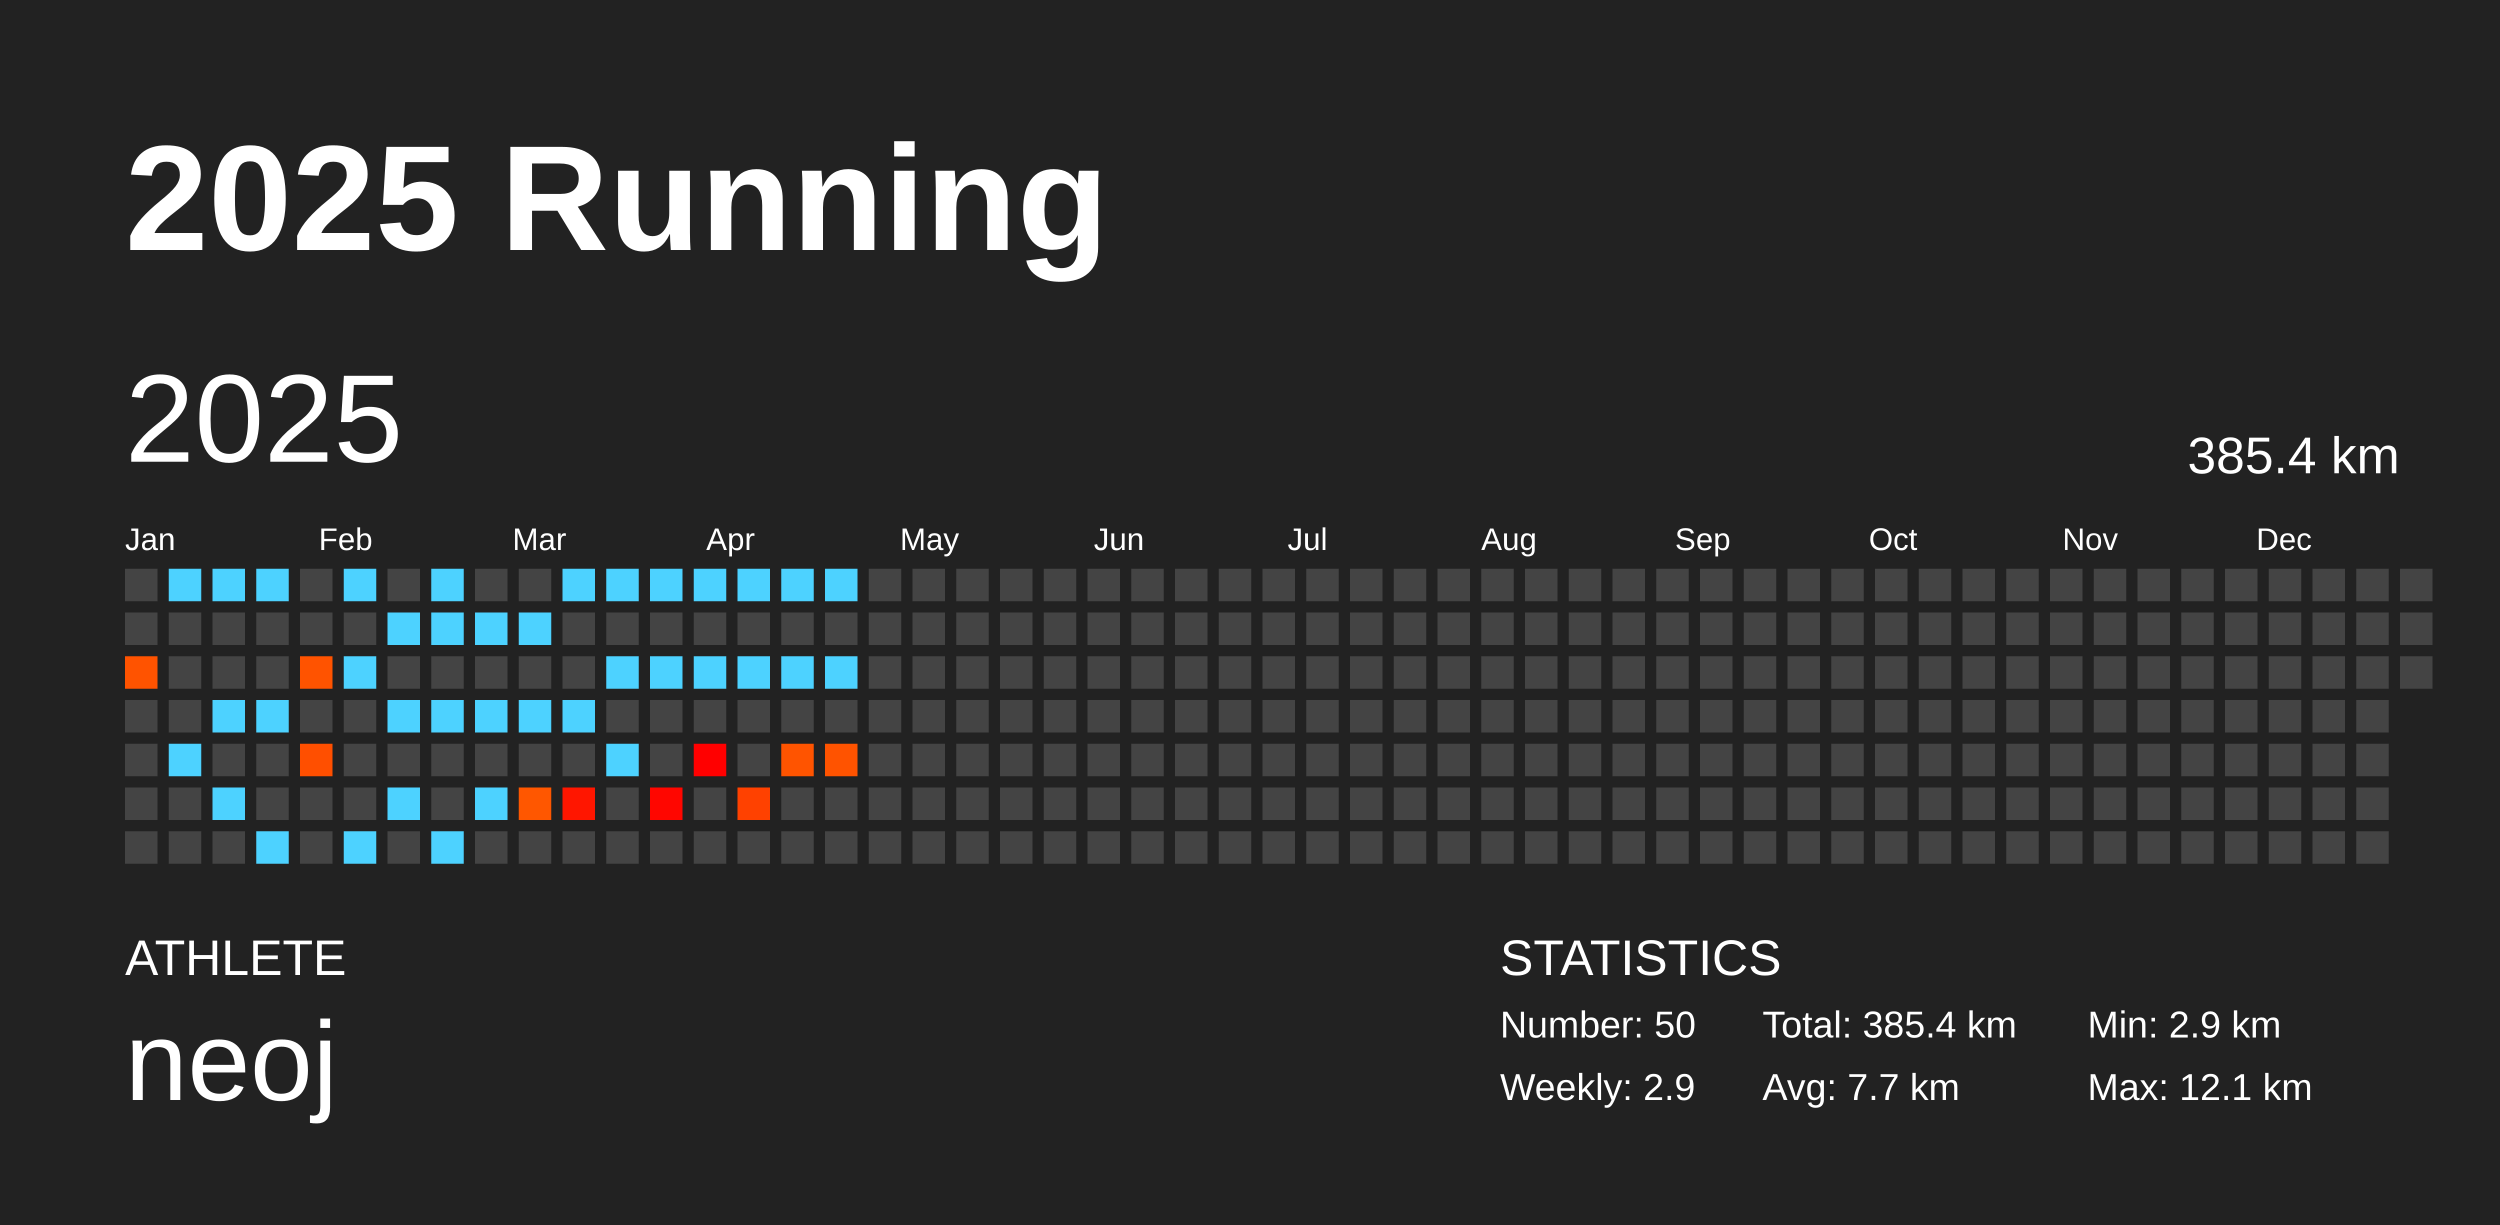
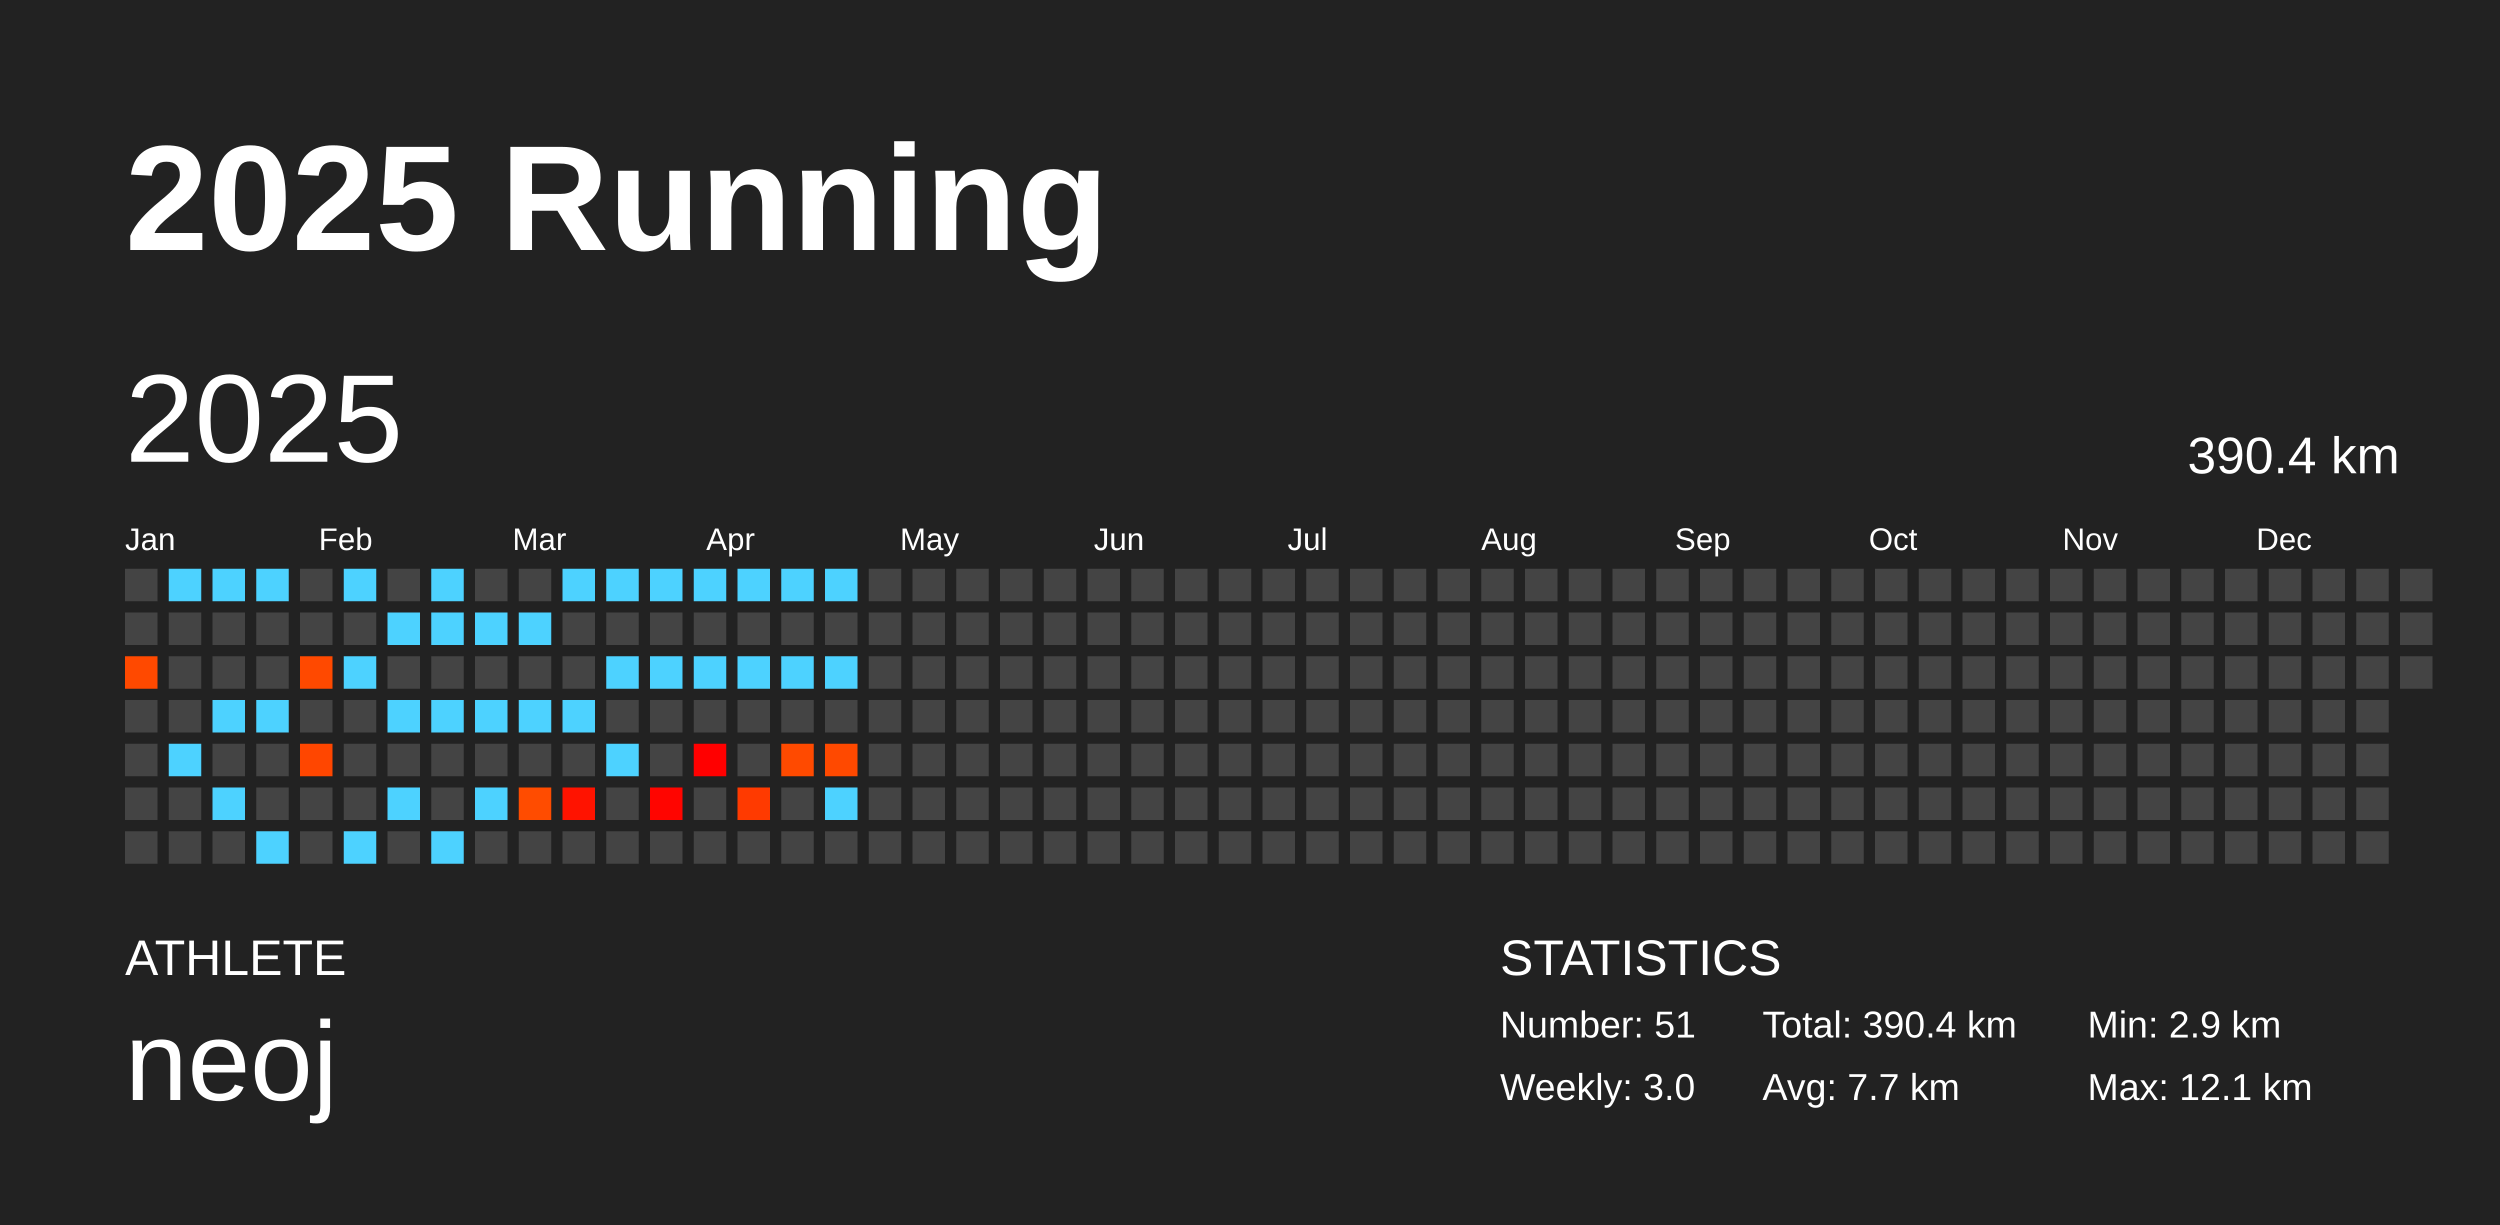
<svg xmlns="http://www.w3.org/2000/svg" baseProfile="full" height="98mm" version="1.1" viewBox="0,0,200,98" width="200mm">
  <defs />
  <rect fill="#222222" height="98" width="200" x="0" y="0" />
  <text fill="#FFFFFF" style="font-size:12px; font-family:Arial; font-weight:bold;" x="10" y="20">2025 Running</text>
  <text fill="#FFFFFF" style="font-size:4px; font-family:Arial" x="10" y="78">ATHLETE</text>
  <text fill="#FFFFFF" style="font-size:9px; font-family:Arial" x="10" y="88">neoj</text>
  <text fill="#FFFFFF" style="font-size:4px; font-family:Arial" x="120" y="78">STATISTICS</text>
-   <text fill="#FFFFFF" style="font-size:3px; font-family:Arial" x="120" y="83">Number: 50</text>
-   <text fill="#FFFFFF" style="font-size:3px; font-family:Arial" x="120" y="88">Weekly: 2.9</text>
-   <text fill="#FFFFFF" style="font-size:3px; font-family:Arial" x="141" y="83">Total: 385.4 km</text>
+   <text fill="#FFFFFF" style="font-size:3px; font-family:Arial" x="120" y="83">Number: 51</text>
+   <text fill="#FFFFFF" style="font-size:3px; font-family:Arial" x="120" y="88">Weekly: 3.0</text>
+   <text fill="#FFFFFF" style="font-size:3px; font-family:Arial" x="141" y="83">Total: 390.4 km</text>
  <text fill="#FFFFFF" style="font-size:3px; font-family:Arial" x="141" y="88">Avg: 7.7 km</text>
  <text fill="#FFFFFF" style="font-size:3px; font-family:Arial" x="167" y="83">Min: 2.9 km</text>
  <text fill="#FFFFFF" style="font-size:3px; font-family:Arial" x="167" y="88">Max: 12.1 km</text>
  <text dominant-baseline="hanging" fill="#FFFFFF" style="font-size:10.0px; font-family:Arial;" x="10" y="30">2025</text>
-   <text dominant-baseline="hanging" fill="#FFFFFF" style="font-size:4.125px; font-family:Arial;" x="175" y="35">385.4 km</text>
+   <text dominant-baseline="hanging" fill="#FFFFFF" style="font-size:4.125px; font-family:Arial;" x="175" y="35">390.4 km</text>
  <text fill="#FFFFFF" style="font-size:2.5px; font-family:Arial" x="10.0" y="44">Jan</text>
  <text fill="#FFFFFF" style="font-size:2.5px; font-family:Arial" x="25.5" y="44">Feb</text>
  <text fill="#FFFFFF" style="font-size:2.5px; font-family:Arial" x="41.0" y="44">Mar</text>
  <text fill="#FFFFFF" style="font-size:2.5px; font-family:Arial" x="56.5" y="44">Apr</text>
  <text fill="#FFFFFF" style="font-size:2.5px; font-family:Arial" x="72.0" y="44">May</text>
  <text fill="#FFFFFF" style="font-size:2.5px; font-family:Arial" x="87.5" y="44">Jun</text>
  <text fill="#FFFFFF" style="font-size:2.5px; font-family:Arial" x="103.0" y="44">Jul</text>
  <text fill="#FFFFFF" style="font-size:2.5px; font-family:Arial" x="118.5" y="44">Aug</text>
  <text fill="#FFFFFF" style="font-size:2.5px; font-family:Arial" x="134.0" y="44">Sep</text>
  <text fill="#FFFFFF" style="font-size:2.5px; font-family:Arial" x="149.5" y="44">Oct</text>
  <text fill="#FFFFFF" style="font-size:2.5px; font-family:Arial" x="165.0" y="44">Nov</text>
  <text fill="#FFFFFF" style="font-size:2.5px; font-family:Arial" x="180.5" y="44">Dec</text>
  <rect fill="#444444" height="2.6" width="2.6" x="10.0" y="45.5" />
  <rect fill="#444444" height="2.6" width="2.6" x="10.0" y="49.0" />
-   <rect fill="#ff5300" height="2.6" width="2.6" x="10.0" y="52.5" />
+   <rect fill="#ff4900" height="2.6" width="2.6" x="10.0" y="52.5" />
  <rect fill="#444444" height="2.6" width="2.6" x="10.0" y="56.0" />
  <rect fill="#444444" height="2.6" width="2.6" x="10.0" y="59.5" />
  <rect fill="#444444" height="2.6" width="2.6" x="10.0" y="63.0" />
  <rect fill="#444444" height="2.6" width="2.6" x="10.0" y="66.5" />
  <rect fill="#4dd2ff" height="2.6" width="2.6" x="13.5" y="45.5" />
  <rect fill="#444444" height="2.6" width="2.6" x="13.5" y="49.0" />
  <rect fill="#444444" height="2.6" width="2.6" x="13.5" y="52.5" />
  <rect fill="#444444" height="2.6" width="2.6" x="13.5" y="56.0" />
  <rect fill="#4dd2ff" height="2.6" width="2.6" x="13.5" y="59.5" />
  <rect fill="#444444" height="2.6" width="2.6" x="13.5" y="63.0" />
  <rect fill="#444444" height="2.6" width="2.6" x="13.5" y="66.5" />
  <rect fill="#4dd2ff" height="2.6" width="2.6" x="17.0" y="45.5" />
  <rect fill="#444444" height="2.6" width="2.6" x="17.0" y="49.0" />
  <rect fill="#444444" height="2.6" width="2.6" x="17.0" y="52.5" />
  <rect fill="#4dd2ff" height="2.6" width="2.6" x="17.0" y="56.0" />
  <rect fill="#444444" height="2.6" width="2.6" x="17.0" y="59.5" />
  <rect fill="#4dd2ff" height="2.6" width="2.6" x="17.0" y="63.0" />
  <rect fill="#444444" height="2.6" width="2.6" x="17.0" y="66.5" />
  <rect fill="#4dd2ff" height="2.6" width="2.6" x="20.5" y="45.5" />
  <rect fill="#444444" height="2.6" width="2.6" x="20.5" y="49.0" />
  <rect fill="#444444" height="2.6" width="2.6" x="20.5" y="52.5" />
  <rect fill="#4dd2ff" height="2.6" width="2.6" x="20.5" y="56.0" />
  <rect fill="#444444" height="2.6" width="2.6" x="20.5" y="59.5" />
  <rect fill="#444444" height="2.6" width="2.6" x="20.5" y="63.0" />
  <rect fill="#4dd2ff" height="2.6" width="2.6" x="20.5" y="66.5" />
  <rect fill="#444444" height="2.6" width="2.6" x="24.0" y="45.5" />
  <rect fill="#444444" height="2.6" width="2.6" x="24.0" y="49.0" />
-   <rect fill="#ff5300" height="2.6" width="2.6" x="24.0" y="52.5" />
+   <rect fill="#ff4900" height="2.6" width="2.6" x="24.0" y="52.5" />
  <rect fill="#444444" height="2.6" width="2.6" x="24.0" y="56.0" />
-   <rect fill="#ff4f00" height="2.6" width="2.6" x="24.0" y="59.5" />
+   <rect fill="#ff4600" height="2.6" width="2.6" x="24.0" y="59.5" />
  <rect fill="#444444" height="2.6" width="2.6" x="24.0" y="63.0" />
  <rect fill="#444444" height="2.6" width="2.6" x="24.0" y="66.5" />
  <rect fill="#4dd2ff" height="2.6" width="2.6" x="27.5" y="45.5" />
  <rect fill="#444444" height="2.6" width="2.6" x="27.5" y="49.0" />
  <rect fill="#4dd2ff" height="2.6" width="2.6" x="27.5" y="52.5" />
  <rect fill="#444444" height="2.6" width="2.6" x="27.5" y="56.0" />
  <rect fill="#444444" height="2.6" width="2.6" x="27.5" y="59.5" />
  <rect fill="#444444" height="2.6" width="2.6" x="27.5" y="63.0" />
  <rect fill="#4dd2ff" height="2.6" width="2.6" x="27.5" y="66.5" />
  <rect fill="#444444" height="2.6" width="2.6" x="31.0" y="45.5" />
  <rect fill="#4dd2ff" height="2.6" width="2.6" x="31.0" y="49.0" />
  <rect fill="#444444" height="2.6" width="2.6" x="31.0" y="52.5" />
  <rect fill="#4dd2ff" height="2.6" width="2.6" x="31.0" y="56.0" />
  <rect fill="#444444" height="2.6" width="2.6" x="31.0" y="59.5" />
  <rect fill="#4dd2ff" height="2.6" width="2.6" x="31.0" y="63.0" />
  <rect fill="#444444" height="2.6" width="2.6" x="31.0" y="66.5" />
  <rect fill="#4dd2ff" height="2.6" width="2.6" x="34.5" y="45.5" />
  <rect fill="#4dd2ff" height="2.6" width="2.6" x="34.5" y="49.0" />
  <rect fill="#444444" height="2.6" width="2.6" x="34.5" y="52.5" />
  <rect fill="#4dd2ff" height="2.6" width="2.6" x="34.5" y="56.0" />
  <rect fill="#444444" height="2.6" width="2.6" x="34.5" y="59.5" />
  <rect fill="#444444" height="2.6" width="2.6" x="34.5" y="63.0" />
  <rect fill="#4dd2ff" height="2.6" width="2.6" x="34.5" y="66.5" />
  <rect fill="#444444" height="2.6" width="2.6" x="38.0" y="45.5" />
  <rect fill="#4dd2ff" height="2.6" width="2.6" x="38.0" y="49.0" />
  <rect fill="#444444" height="2.6" width="2.6" x="38.0" y="52.5" />
  <rect fill="#4dd2ff" height="2.6" width="2.6" x="38.0" y="56.0" />
  <rect fill="#444444" height="2.6" width="2.6" x="38.0" y="59.5" />
  <rect fill="#4dd2ff" height="2.6" width="2.6" x="38.0" y="63.0" />
  <rect fill="#444444" height="2.6" width="2.6" x="38.0" y="66.5" />
  <rect fill="#444444" height="2.6" width="2.6" x="41.5" y="45.5" />
  <rect fill="#4dd2ff" height="2.6" width="2.6" x="41.5" y="49.0" />
  <rect fill="#444444" height="2.6" width="2.6" x="41.5" y="52.5" />
  <rect fill="#4dd2ff" height="2.6" width="2.6" x="41.5" y="56.0" />
  <rect fill="#444444" height="2.6" width="2.6" x="41.5" y="59.5" />
-   <rect fill="#ff5700" height="2.6" width="2.6" x="41.5" y="63.0" />
+   <rect fill="#ff4c00" height="2.6" width="2.6" x="41.5" y="63.0" />
  <rect fill="#444444" height="2.6" width="2.6" x="41.5" y="66.5" />
  <rect fill="#4dd2ff" height="2.6" width="2.6" x="45.0" y="45.5" />
  <rect fill="#444444" height="2.6" width="2.6" x="45.0" y="49.0" />
  <rect fill="#444444" height="2.6" width="2.6" x="45.0" y="52.5" />
  <rect fill="#4dd2ff" height="2.6" width="2.6" x="45.0" y="56.0" />
  <rect fill="#444444" height="2.6" width="2.6" x="45.0" y="59.5" />
-   <rect fill="#ff1600" height="2.6" width="2.6" x="45.0" y="63.0" />
+   <rect fill="#ff1300" height="2.6" width="2.6" x="45.0" y="63.0" />
  <rect fill="#444444" height="2.6" width="2.6" x="45.0" y="66.5" />
  <rect fill="#4dd2ff" height="2.6" width="2.6" x="48.5" y="45.5" />
  <rect fill="#444444" height="2.6" width="2.6" x="48.5" y="49.0" />
  <rect fill="#4dd2ff" height="2.6" width="2.6" x="48.5" y="52.5" />
  <rect fill="#444444" height="2.6" width="2.6" x="48.5" y="56.0" />
  <rect fill="#4dd2ff" height="2.6" width="2.6" x="48.5" y="59.5" />
  <rect fill="#444444" height="2.6" width="2.6" x="48.5" y="63.0" />
  <rect fill="#444444" height="2.6" width="2.6" x="48.5" y="66.5" />
  <rect fill="#4dd2ff" height="2.6" width="2.6" x="52.0" y="45.5" />
  <rect fill="#444444" height="2.6" width="2.6" x="52.0" y="49.0" />
  <rect fill="#4dd2ff" height="2.6" width="2.6" x="52.0" y="52.5" />
  <rect fill="#444444" height="2.6" width="2.6" x="52.0" y="56.0" />
  <rect fill="#444444" height="2.6" width="2.6" x="52.0" y="59.5" />
-   <rect fill="#ff0600" height="2.6" width="2.6" x="52.0" y="63.0" />
+   <rect fill="#ff0500" height="2.6" width="2.6" x="52.0" y="63.0" />
  <rect fill="#444444" height="2.6" width="2.6" x="52.0" y="66.5" />
  <rect fill="#4dd2ff" height="2.6" width="2.6" x="55.5" y="45.5" />
  <rect fill="#444444" height="2.6" width="2.6" x="55.5" y="49.0" />
  <rect fill="#4dd2ff" height="2.6" width="2.6" x="55.5" y="52.5" />
  <rect fill="#444444" height="2.6" width="2.6" x="55.5" y="56.0" />
  <rect fill="#ff0000" height="2.6" width="2.6" x="55.5" y="59.5" />
  <rect fill="#444444" height="2.6" width="2.6" x="55.5" y="63.0" />
  <rect fill="#444444" height="2.6" width="2.6" x="55.5" y="66.5" />
  <rect fill="#4dd2ff" height="2.6" width="2.6" x="59.0" y="45.5" />
  <rect fill="#444444" height="2.6" width="2.6" x="59.0" y="49.0" />
  <rect fill="#4dd2ff" height="2.6" width="2.6" x="59.0" y="52.5" />
  <rect fill="#444444" height="2.6" width="2.6" x="59.0" y="56.0" />
  <rect fill="#444444" height="2.6" width="2.6" x="59.0" y="59.5" />
-   <rect fill="#ff4100" height="2.6" width="2.6" x="59.0" y="63.0" />
+   <rect fill="#ff3a00" height="2.6" width="2.6" x="59.0" y="63.0" />
  <rect fill="#444444" height="2.6" width="2.6" x="59.0" y="66.5" />
  <rect fill="#4dd2ff" height="2.6" width="2.6" x="62.5" y="45.5" />
  <rect fill="#444444" height="2.6" width="2.6" x="62.5" y="49.0" />
  <rect fill="#4dd2ff" height="2.6" width="2.6" x="62.5" y="52.5" />
  <rect fill="#444444" height="2.6" width="2.6" x="62.5" y="56.0" />
-   <rect fill="#ff5400" height="2.6" width="2.6" x="62.5" y="59.5" />
+   <rect fill="#ff4a00" height="2.6" width="2.6" x="62.5" y="59.5" />
  <rect fill="#444444" height="2.6" width="2.6" x="62.5" y="63.0" />
  <rect fill="#444444" height="2.6" width="2.6" x="62.5" y="66.5" />
  <rect fill="#4dd2ff" height="2.6" width="2.6" x="66.0" y="45.5" />
  <rect fill="#444444" height="2.6" width="2.6" x="66.0" y="49.0" />
  <rect fill="#4dd2ff" height="2.6" width="2.6" x="66.0" y="52.5" />
  <rect fill="#444444" height="2.6" width="2.6" x="66.0" y="56.0" />
-   <rect fill="#ff5300" height="2.6" width="2.6" x="66.0" y="59.5" />
-   <rect fill="#444444" height="2.6" width="2.6" x="66.0" y="63.0" />
+   <rect fill="#ff4900" height="2.6" width="2.6" x="66.0" y="59.5" />
+   <rect fill="#4dd2ff" height="2.6" width="2.6" x="66.0" y="63.0" />
  <rect fill="#444444" height="2.6" width="2.6" x="66.0" y="66.5" />
  <rect fill="#444444" height="2.6" width="2.6" x="69.5" y="45.5" />
  <rect fill="#444444" height="2.6" width="2.6" x="69.5" y="49.0" />
  <rect fill="#444444" height="2.6" width="2.6" x="69.5" y="52.5" />
  <rect fill="#444444" height="2.6" width="2.6" x="69.5" y="56.0" />
  <rect fill="#444444" height="2.6" width="2.6" x="69.5" y="59.5" />
  <rect fill="#444444" height="2.6" width="2.6" x="69.5" y="63.0" />
  <rect fill="#444444" height="2.6" width="2.6" x="69.5" y="66.5" />
  <rect fill="#444444" height="2.6" width="2.6" x="73.0" y="45.5" />
  <rect fill="#444444" height="2.6" width="2.6" x="73.0" y="49.0" />
  <rect fill="#444444" height="2.6" width="2.6" x="73.0" y="52.5" />
  <rect fill="#444444" height="2.6" width="2.6" x="73.0" y="56.0" />
  <rect fill="#444444" height="2.6" width="2.6" x="73.0" y="59.5" />
  <rect fill="#444444" height="2.6" width="2.6" x="73.0" y="63.0" />
  <rect fill="#444444" height="2.6" width="2.6" x="73.0" y="66.5" />
  <rect fill="#444444" height="2.6" width="2.6" x="76.5" y="45.5" />
  <rect fill="#444444" height="2.6" width="2.6" x="76.5" y="49.0" />
  <rect fill="#444444" height="2.6" width="2.6" x="76.5" y="52.5" />
  <rect fill="#444444" height="2.6" width="2.6" x="76.5" y="56.0" />
  <rect fill="#444444" height="2.6" width="2.6" x="76.5" y="59.5" />
  <rect fill="#444444" height="2.6" width="2.6" x="76.5" y="63.0" />
  <rect fill="#444444" height="2.6" width="2.6" x="76.5" y="66.5" />
  <rect fill="#444444" height="2.6" width="2.6" x="80.0" y="45.5" />
  <rect fill="#444444" height="2.6" width="2.6" x="80.0" y="49.0" />
  <rect fill="#444444" height="2.6" width="2.6" x="80.0" y="52.5" />
  <rect fill="#444444" height="2.6" width="2.6" x="80.0" y="56.0" />
  <rect fill="#444444" height="2.6" width="2.6" x="80.0" y="59.5" />
  <rect fill="#444444" height="2.6" width="2.6" x="80.0" y="63.0" />
  <rect fill="#444444" height="2.6" width="2.6" x="80.0" y="66.5" />
  <rect fill="#444444" height="2.6" width="2.6" x="83.5" y="45.5" />
  <rect fill="#444444" height="2.6" width="2.6" x="83.5" y="49.0" />
  <rect fill="#444444" height="2.6" width="2.6" x="83.5" y="52.5" />
  <rect fill="#444444" height="2.6" width="2.6" x="83.5" y="56.0" />
  <rect fill="#444444" height="2.6" width="2.6" x="83.5" y="59.5" />
  <rect fill="#444444" height="2.6" width="2.6" x="83.5" y="63.0" />
  <rect fill="#444444" height="2.6" width="2.6" x="83.5" y="66.5" />
  <rect fill="#444444" height="2.6" width="2.6" x="87.0" y="45.5" />
  <rect fill="#444444" height="2.6" width="2.6" x="87.0" y="49.0" />
  <rect fill="#444444" height="2.6" width="2.6" x="87.0" y="52.5" />
  <rect fill="#444444" height="2.6" width="2.6" x="87.0" y="56.0" />
  <rect fill="#444444" height="2.6" width="2.6" x="87.0" y="59.5" />
  <rect fill="#444444" height="2.6" width="2.6" x="87.0" y="63.0" />
  <rect fill="#444444" height="2.6" width="2.6" x="87.0" y="66.5" />
  <rect fill="#444444" height="2.6" width="2.6" x="90.5" y="45.5" />
  <rect fill="#444444" height="2.6" width="2.6" x="90.5" y="49.0" />
  <rect fill="#444444" height="2.6" width="2.6" x="90.5" y="52.5" />
  <rect fill="#444444" height="2.6" width="2.6" x="90.5" y="56.0" />
  <rect fill="#444444" height="2.6" width="2.6" x="90.5" y="59.5" />
  <rect fill="#444444" height="2.6" width="2.6" x="90.5" y="63.0" />
  <rect fill="#444444" height="2.6" width="2.6" x="90.5" y="66.5" />
  <rect fill="#444444" height="2.6" width="2.6" x="94.0" y="45.5" />
  <rect fill="#444444" height="2.6" width="2.6" x="94.0" y="49.0" />
  <rect fill="#444444" height="2.6" width="2.6" x="94.0" y="52.5" />
  <rect fill="#444444" height="2.6" width="2.6" x="94.0" y="56.0" />
  <rect fill="#444444" height="2.6" width="2.6" x="94.0" y="59.5" />
  <rect fill="#444444" height="2.6" width="2.6" x="94.0" y="63.0" />
  <rect fill="#444444" height="2.6" width="2.6" x="94.0" y="66.5" />
  <rect fill="#444444" height="2.6" width="2.6" x="97.5" y="45.5" />
  <rect fill="#444444" height="2.6" width="2.6" x="97.5" y="49.0" />
  <rect fill="#444444" height="2.6" width="2.6" x="97.5" y="52.5" />
  <rect fill="#444444" height="2.6" width="2.6" x="97.5" y="56.0" />
  <rect fill="#444444" height="2.6" width="2.6" x="97.5" y="59.5" />
  <rect fill="#444444" height="2.6" width="2.6" x="97.5" y="63.0" />
  <rect fill="#444444" height="2.6" width="2.6" x="97.5" y="66.5" />
  <rect fill="#444444" height="2.6" width="2.6" x="101.0" y="45.5" />
  <rect fill="#444444" height="2.6" width="2.6" x="101.0" y="49.0" />
  <rect fill="#444444" height="2.6" width="2.6" x="101.0" y="52.5" />
  <rect fill="#444444" height="2.6" width="2.6" x="101.0" y="56.0" />
  <rect fill="#444444" height="2.6" width="2.6" x="101.0" y="59.5" />
  <rect fill="#444444" height="2.6" width="2.6" x="101.0" y="63.0" />
  <rect fill="#444444" height="2.6" width="2.6" x="101.0" y="66.5" />
  <rect fill="#444444" height="2.6" width="2.6" x="104.5" y="45.5" />
  <rect fill="#444444" height="2.6" width="2.6" x="104.5" y="49.0" />
  <rect fill="#444444" height="2.6" width="2.6" x="104.5" y="52.5" />
  <rect fill="#444444" height="2.6" width="2.6" x="104.5" y="56.0" />
  <rect fill="#444444" height="2.6" width="2.6" x="104.5" y="59.5" />
  <rect fill="#444444" height="2.6" width="2.6" x="104.5" y="63.0" />
  <rect fill="#444444" height="2.6" width="2.6" x="104.5" y="66.5" />
  <rect fill="#444444" height="2.6" width="2.6" x="108.0" y="45.5" />
  <rect fill="#444444" height="2.6" width="2.6" x="108.0" y="49.0" />
  <rect fill="#444444" height="2.6" width="2.6" x="108.0" y="52.5" />
  <rect fill="#444444" height="2.6" width="2.6" x="108.0" y="56.0" />
  <rect fill="#444444" height="2.6" width="2.6" x="108.0" y="59.5" />
  <rect fill="#444444" height="2.6" width="2.6" x="108.0" y="63.0" />
  <rect fill="#444444" height="2.6" width="2.6" x="108.0" y="66.5" />
  <rect fill="#444444" height="2.6" width="2.6" x="111.5" y="45.5" />
  <rect fill="#444444" height="2.6" width="2.6" x="111.5" y="49.0" />
  <rect fill="#444444" height="2.6" width="2.6" x="111.5" y="52.5" />
  <rect fill="#444444" height="2.6" width="2.6" x="111.5" y="56.0" />
  <rect fill="#444444" height="2.6" width="2.6" x="111.5" y="59.5" />
  <rect fill="#444444" height="2.6" width="2.6" x="111.5" y="63.0" />
  <rect fill="#444444" height="2.6" width="2.6" x="111.5" y="66.5" />
  <rect fill="#444444" height="2.6" width="2.6" x="115.0" y="45.5" />
  <rect fill="#444444" height="2.6" width="2.6" x="115.0" y="49.0" />
  <rect fill="#444444" height="2.6" width="2.6" x="115.0" y="52.5" />
  <rect fill="#444444" height="2.6" width="2.6" x="115.0" y="56.0" />
  <rect fill="#444444" height="2.6" width="2.6" x="115.0" y="59.5" />
  <rect fill="#444444" height="2.6" width="2.6" x="115.0" y="63.0" />
  <rect fill="#444444" height="2.6" width="2.6" x="115.0" y="66.5" />
  <rect fill="#444444" height="2.6" width="2.6" x="118.5" y="45.5" />
  <rect fill="#444444" height="2.6" width="2.6" x="118.5" y="49.0" />
  <rect fill="#444444" height="2.6" width="2.6" x="118.5" y="52.5" />
  <rect fill="#444444" height="2.6" width="2.6" x="118.5" y="56.0" />
  <rect fill="#444444" height="2.6" width="2.6" x="118.5" y="59.5" />
  <rect fill="#444444" height="2.6" width="2.6" x="118.5" y="63.0" />
  <rect fill="#444444" height="2.6" width="2.6" x="118.5" y="66.5" />
  <rect fill="#444444" height="2.6" width="2.6" x="122.0" y="45.5" />
  <rect fill="#444444" height="2.6" width="2.6" x="122.0" y="49.0" />
  <rect fill="#444444" height="2.6" width="2.6" x="122.0" y="52.5" />
  <rect fill="#444444" height="2.6" width="2.6" x="122.0" y="56.0" />
  <rect fill="#444444" height="2.6" width="2.6" x="122.0" y="59.5" />
  <rect fill="#444444" height="2.6" width="2.6" x="122.0" y="63.0" />
  <rect fill="#444444" height="2.6" width="2.6" x="122.0" y="66.5" />
  <rect fill="#444444" height="2.6" width="2.6" x="125.5" y="45.5" />
  <rect fill="#444444" height="2.6" width="2.6" x="125.5" y="49.0" />
  <rect fill="#444444" height="2.6" width="2.6" x="125.5" y="52.5" />
  <rect fill="#444444" height="2.6" width="2.6" x="125.5" y="56.0" />
  <rect fill="#444444" height="2.6" width="2.6" x="125.5" y="59.5" />
  <rect fill="#444444" height="2.6" width="2.6" x="125.5" y="63.0" />
  <rect fill="#444444" height="2.6" width="2.6" x="125.5" y="66.5" />
  <rect fill="#444444" height="2.6" width="2.6" x="129.0" y="45.5" />
  <rect fill="#444444" height="2.6" width="2.6" x="129.0" y="49.0" />
  <rect fill="#444444" height="2.6" width="2.6" x="129.0" y="52.5" />
  <rect fill="#444444" height="2.6" width="2.6" x="129.0" y="56.0" />
  <rect fill="#444444" height="2.6" width="2.6" x="129.0" y="59.5" />
  <rect fill="#444444" height="2.6" width="2.6" x="129.0" y="63.0" />
  <rect fill="#444444" height="2.6" width="2.6" x="129.0" y="66.5" />
  <rect fill="#444444" height="2.6" width="2.6" x="132.5" y="45.5" />
  <rect fill="#444444" height="2.6" width="2.6" x="132.5" y="49.0" />
  <rect fill="#444444" height="2.6" width="2.6" x="132.5" y="52.5" />
  <rect fill="#444444" height="2.6" width="2.6" x="132.5" y="56.0" />
  <rect fill="#444444" height="2.6" width="2.6" x="132.5" y="59.5" />
  <rect fill="#444444" height="2.6" width="2.6" x="132.5" y="63.0" />
  <rect fill="#444444" height="2.6" width="2.6" x="132.5" y="66.5" />
  <rect fill="#444444" height="2.6" width="2.6" x="136.0" y="45.5" />
  <rect fill="#444444" height="2.6" width="2.6" x="136.0" y="49.0" />
  <rect fill="#444444" height="2.6" width="2.6" x="136.0" y="52.5" />
  <rect fill="#444444" height="2.6" width="2.6" x="136.0" y="56.0" />
  <rect fill="#444444" height="2.6" width="2.6" x="136.0" y="59.5" />
  <rect fill="#444444" height="2.6" width="2.6" x="136.0" y="63.0" />
  <rect fill="#444444" height="2.6" width="2.6" x="136.0" y="66.5" />
  <rect fill="#444444" height="2.6" width="2.6" x="139.5" y="45.5" />
  <rect fill="#444444" height="2.6" width="2.6" x="139.5" y="49.0" />
  <rect fill="#444444" height="2.6" width="2.6" x="139.5" y="52.5" />
  <rect fill="#444444" height="2.6" width="2.6" x="139.5" y="56.0" />
  <rect fill="#444444" height="2.6" width="2.6" x="139.5" y="59.5" />
  <rect fill="#444444" height="2.6" width="2.6" x="139.5" y="63.0" />
  <rect fill="#444444" height="2.6" width="2.6" x="139.5" y="66.5" />
  <rect fill="#444444" height="2.6" width="2.6" x="143.0" y="45.5" />
  <rect fill="#444444" height="2.6" width="2.6" x="143.0" y="49.0" />
  <rect fill="#444444" height="2.6" width="2.6" x="143.0" y="52.5" />
  <rect fill="#444444" height="2.6" width="2.6" x="143.0" y="56.0" />
  <rect fill="#444444" height="2.6" width="2.6" x="143.0" y="59.5" />
  <rect fill="#444444" height="2.6" width="2.6" x="143.0" y="63.0" />
  <rect fill="#444444" height="2.6" width="2.6" x="143.0" y="66.5" />
  <rect fill="#444444" height="2.6" width="2.6" x="146.5" y="45.5" />
  <rect fill="#444444" height="2.6" width="2.6" x="146.5" y="49.0" />
  <rect fill="#444444" height="2.6" width="2.6" x="146.5" y="52.5" />
  <rect fill="#444444" height="2.6" width="2.6" x="146.5" y="56.0" />
  <rect fill="#444444" height="2.6" width="2.6" x="146.5" y="59.5" />
  <rect fill="#444444" height="2.6" width="2.6" x="146.5" y="63.0" />
  <rect fill="#444444" height="2.6" width="2.6" x="146.5" y="66.5" />
  <rect fill="#444444" height="2.6" width="2.6" x="150.0" y="45.5" />
  <rect fill="#444444" height="2.6" width="2.6" x="150.0" y="49.0" />
  <rect fill="#444444" height="2.6" width="2.6" x="150.0" y="52.5" />
  <rect fill="#444444" height="2.6" width="2.6" x="150.0" y="56.0" />
  <rect fill="#444444" height="2.6" width="2.6" x="150.0" y="59.5" />
  <rect fill="#444444" height="2.6" width="2.6" x="150.0" y="63.0" />
  <rect fill="#444444" height="2.6" width="2.6" x="150.0" y="66.5" />
  <rect fill="#444444" height="2.6" width="2.6" x="153.5" y="45.5" />
  <rect fill="#444444" height="2.6" width="2.6" x="153.5" y="49.0" />
  <rect fill="#444444" height="2.6" width="2.6" x="153.5" y="52.5" />
  <rect fill="#444444" height="2.6" width="2.6" x="153.5" y="56.0" />
  <rect fill="#444444" height="2.6" width="2.6" x="153.5" y="59.5" />
  <rect fill="#444444" height="2.6" width="2.6" x="153.5" y="63.0" />
  <rect fill="#444444" height="2.6" width="2.6" x="153.5" y="66.5" />
  <rect fill="#444444" height="2.6" width="2.6" x="157.0" y="45.5" />
  <rect fill="#444444" height="2.6" width="2.6" x="157.0" y="49.0" />
  <rect fill="#444444" height="2.6" width="2.6" x="157.0" y="52.5" />
  <rect fill="#444444" height="2.6" width="2.6" x="157.0" y="56.0" />
  <rect fill="#444444" height="2.6" width="2.6" x="157.0" y="59.5" />
  <rect fill="#444444" height="2.6" width="2.6" x="157.0" y="63.0" />
  <rect fill="#444444" height="2.6" width="2.6" x="157.0" y="66.5" />
  <rect fill="#444444" height="2.6" width="2.6" x="160.5" y="45.5" />
  <rect fill="#444444" height="2.6" width="2.6" x="160.5" y="49.0" />
  <rect fill="#444444" height="2.6" width="2.6" x="160.5" y="52.5" />
  <rect fill="#444444" height="2.6" width="2.6" x="160.5" y="56.0" />
  <rect fill="#444444" height="2.6" width="2.6" x="160.5" y="59.5" />
  <rect fill="#444444" height="2.6" width="2.6" x="160.5" y="63.0" />
  <rect fill="#444444" height="2.6" width="2.6" x="160.5" y="66.5" />
  <rect fill="#444444" height="2.6" width="2.6" x="164.0" y="45.5" />
  <rect fill="#444444" height="2.6" width="2.6" x="164.0" y="49.0" />
  <rect fill="#444444" height="2.6" width="2.6" x="164.0" y="52.5" />
  <rect fill="#444444" height="2.6" width="2.6" x="164.0" y="56.0" />
  <rect fill="#444444" height="2.6" width="2.6" x="164.0" y="59.5" />
  <rect fill="#444444" height="2.6" width="2.6" x="164.0" y="63.0" />
  <rect fill="#444444" height="2.6" width="2.6" x="164.0" y="66.5" />
  <rect fill="#444444" height="2.6" width="2.6" x="167.5" y="45.5" />
  <rect fill="#444444" height="2.6" width="2.6" x="167.5" y="49.0" />
  <rect fill="#444444" height="2.6" width="2.6" x="167.5" y="52.5" />
  <rect fill="#444444" height="2.6" width="2.6" x="167.5" y="56.0" />
  <rect fill="#444444" height="2.6" width="2.6" x="167.5" y="59.5" />
  <rect fill="#444444" height="2.6" width="2.6" x="167.5" y="63.0" />
  <rect fill="#444444" height="2.6" width="2.6" x="167.5" y="66.5" />
  <rect fill="#444444" height="2.6" width="2.6" x="171.0" y="45.5" />
  <rect fill="#444444" height="2.6" width="2.6" x="171.0" y="49.0" />
  <rect fill="#444444" height="2.6" width="2.6" x="171.0" y="52.5" />
  <rect fill="#444444" height="2.6" width="2.6" x="171.0" y="56.0" />
  <rect fill="#444444" height="2.6" width="2.6" x="171.0" y="59.5" />
  <rect fill="#444444" height="2.6" width="2.6" x="171.0" y="63.0" />
  <rect fill="#444444" height="2.6" width="2.6" x="171.0" y="66.5" />
  <rect fill="#444444" height="2.6" width="2.6" x="174.5" y="45.5" />
  <rect fill="#444444" height="2.6" width="2.6" x="174.5" y="49.0" />
  <rect fill="#444444" height="2.6" width="2.6" x="174.5" y="52.5" />
  <rect fill="#444444" height="2.6" width="2.6" x="174.5" y="56.0" />
  <rect fill="#444444" height="2.6" width="2.6" x="174.5" y="59.5" />
  <rect fill="#444444" height="2.6" width="2.6" x="174.5" y="63.0" />
  <rect fill="#444444" height="2.6" width="2.6" x="174.5" y="66.5" />
  <rect fill="#444444" height="2.6" width="2.6" x="178.0" y="45.5" />
  <rect fill="#444444" height="2.6" width="2.6" x="178.0" y="49.0" />
  <rect fill="#444444" height="2.6" width="2.6" x="178.0" y="52.5" />
  <rect fill="#444444" height="2.6" width="2.6" x="178.0" y="56.0" />
  <rect fill="#444444" height="2.6" width="2.6" x="178.0" y="59.5" />
  <rect fill="#444444" height="2.6" width="2.6" x="178.0" y="63.0" />
  <rect fill="#444444" height="2.6" width="2.6" x="178.0" y="66.5" />
  <rect fill="#444444" height="2.6" width="2.6" x="181.5" y="45.5" />
  <rect fill="#444444" height="2.6" width="2.6" x="181.5" y="49.0" />
  <rect fill="#444444" height="2.6" width="2.6" x="181.5" y="52.5" />
  <rect fill="#444444" height="2.6" width="2.6" x="181.5" y="56.0" />
  <rect fill="#444444" height="2.6" width="2.6" x="181.5" y="59.5" />
  <rect fill="#444444" height="2.6" width="2.6" x="181.5" y="63.0" />
  <rect fill="#444444" height="2.6" width="2.6" x="181.5" y="66.5" />
  <rect fill="#444444" height="2.6" width="2.6" x="185.0" y="45.5" />
  <rect fill="#444444" height="2.6" width="2.6" x="185.0" y="49.0" />
  <rect fill="#444444" height="2.6" width="2.6" x="185.0" y="52.5" />
  <rect fill="#444444" height="2.6" width="2.6" x="185.0" y="56.0" />
  <rect fill="#444444" height="2.6" width="2.6" x="185.0" y="59.5" />
  <rect fill="#444444" height="2.6" width="2.6" x="185.0" y="63.0" />
  <rect fill="#444444" height="2.6" width="2.6" x="185.0" y="66.5" />
  <rect fill="#444444" height="2.6" width="2.6" x="188.5" y="45.5" />
  <rect fill="#444444" height="2.6" width="2.6" x="188.5" y="49.0" />
  <rect fill="#444444" height="2.6" width="2.6" x="188.5" y="52.5" />
  <rect fill="#444444" height="2.6" width="2.6" x="188.5" y="56.0" />
  <rect fill="#444444" height="2.6" width="2.6" x="188.5" y="59.5" />
  <rect fill="#444444" height="2.6" width="2.6" x="188.5" y="63.0" />
  <rect fill="#444444" height="2.6" width="2.6" x="188.5" y="66.5" />
  <rect fill="#444444" height="2.6" width="2.6" x="192.0" y="45.5" />
  <rect fill="#444444" height="2.6" width="2.6" x="192.0" y="49.0" />
  <rect fill="#444444" height="2.6" width="2.6" x="192.0" y="52.5" />
</svg>
